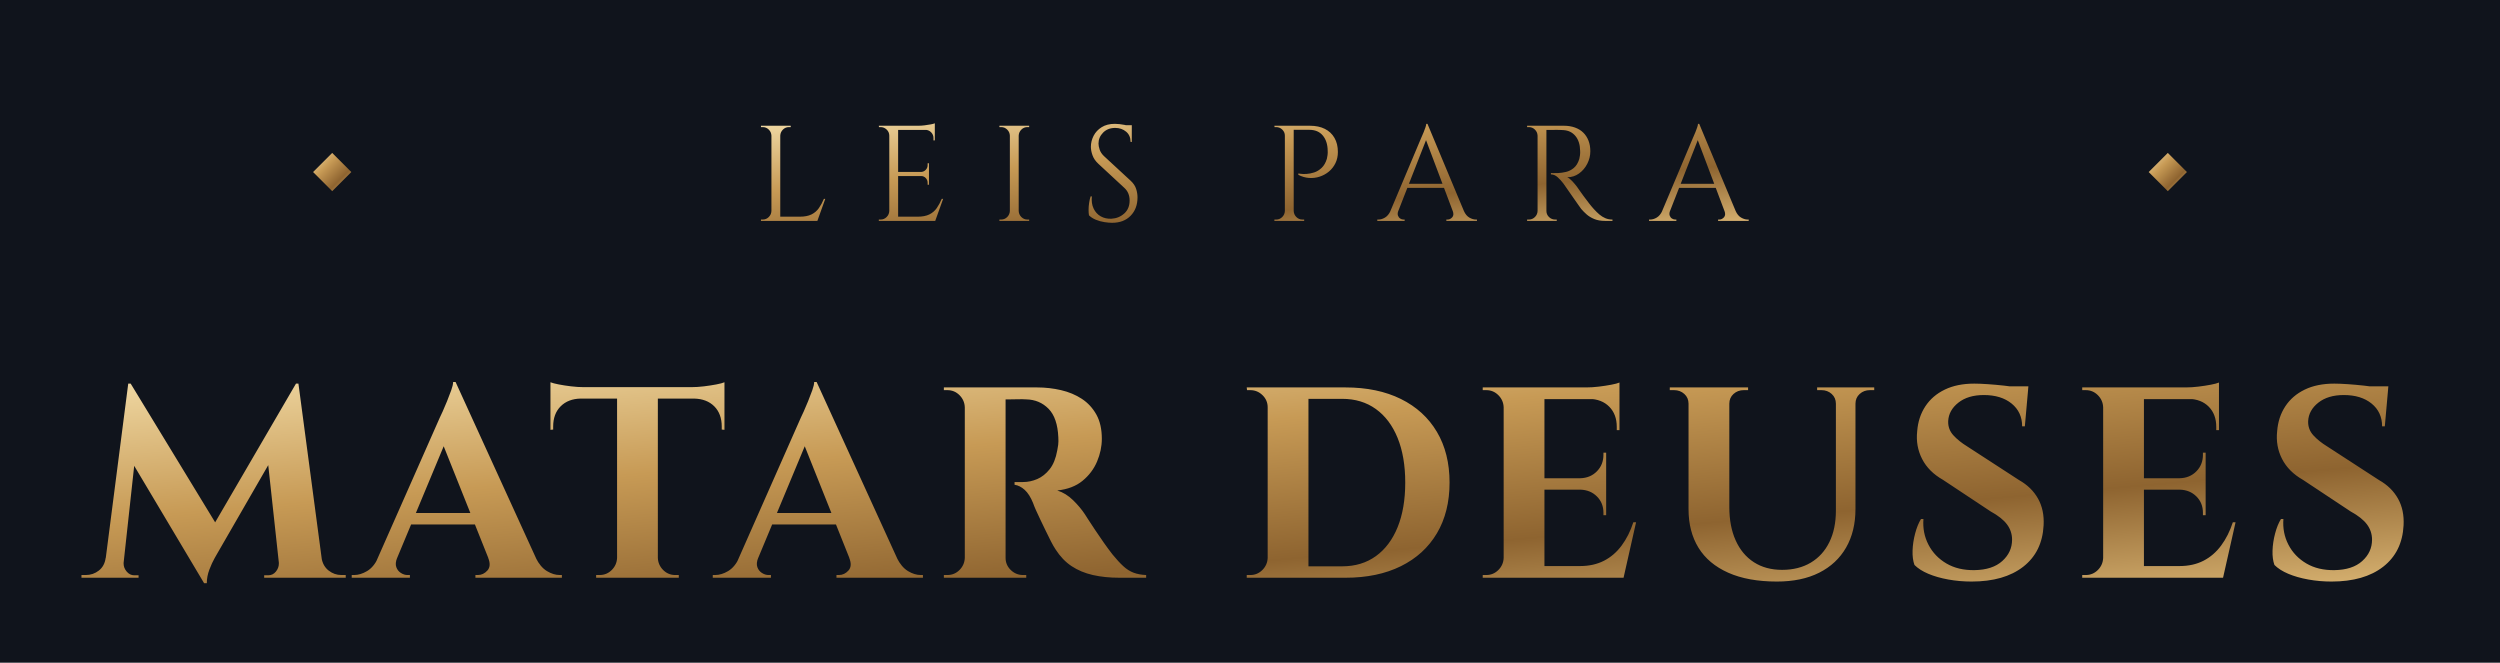
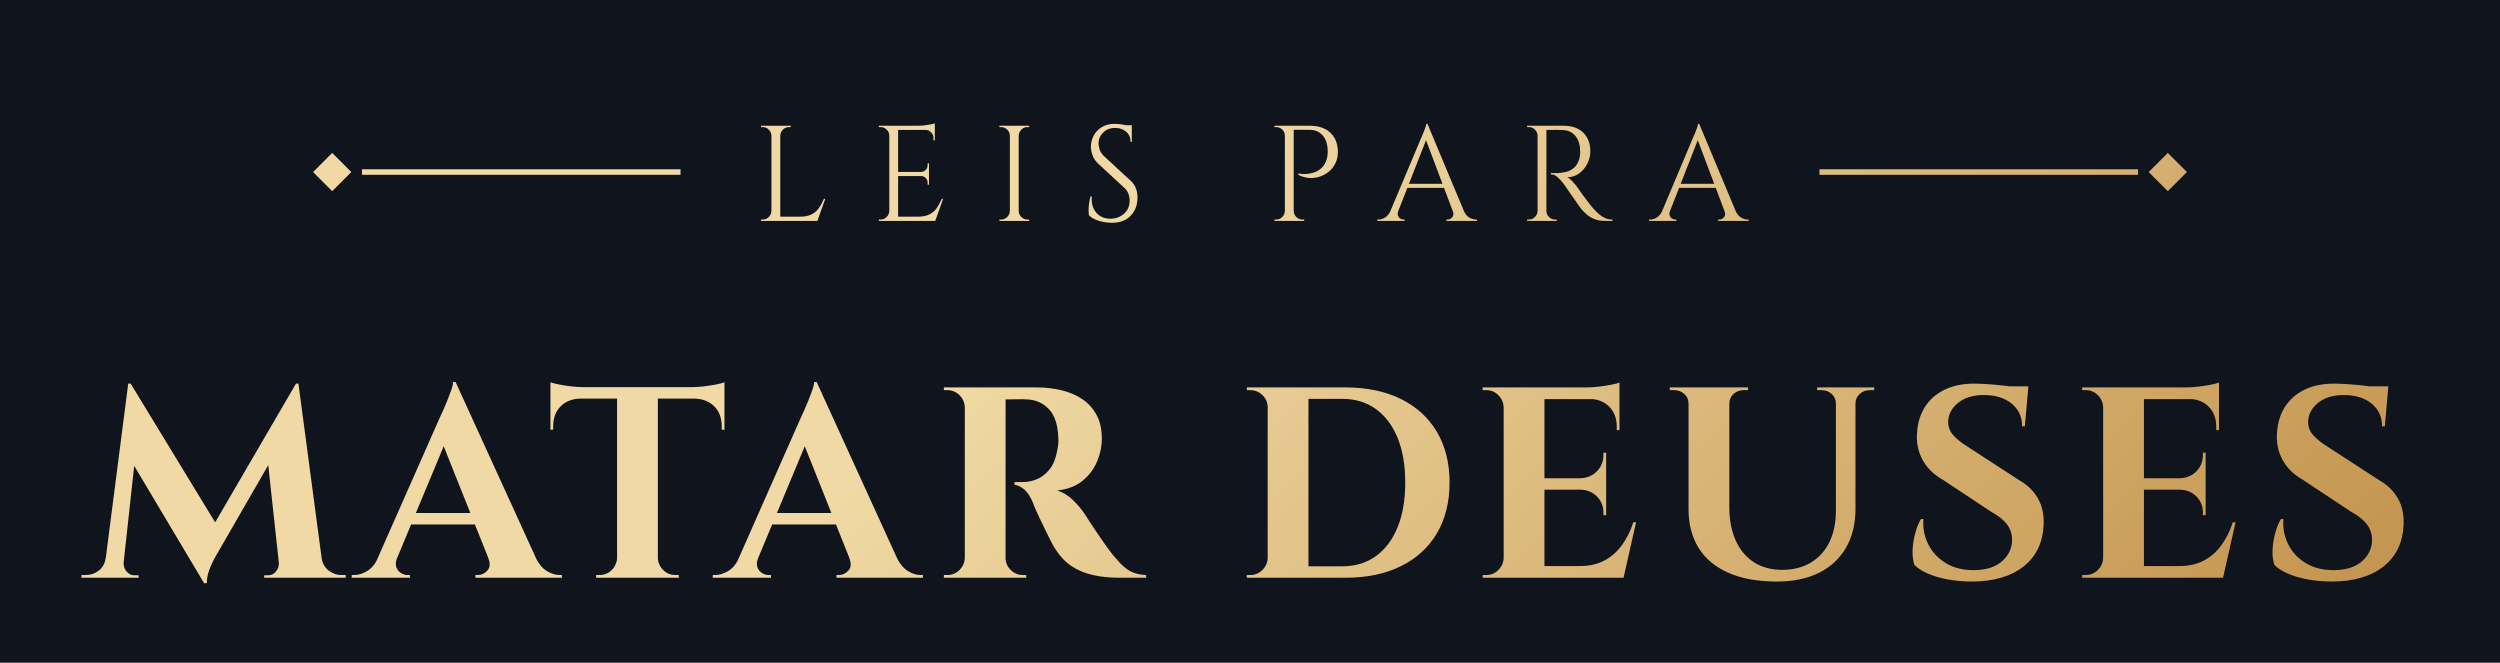
<svg xmlns="http://www.w3.org/2000/svg" viewBox="0 0 1177 312" width="1177" height="312">
  <defs>
-     <linearGradient id="noturno-g" x1="0" y1="0" x2="1" y2="1">
+     <linearGradient id="noturno-g" gradientUnits="userSpaceOnUse" x1="0" y1="0" x2="1000" y2="1000">
      <stop offset="0" stop-color="#F0D9A4" />
      <stop offset="0.35" stop-color="#C79A55" />
      <stop offset="0.7" stop-color="#8E6430" />
      <stop offset="1" stop-color="#D7B271" />
    </linearGradient>
  </defs>
  <rect width="1177" height="312" fill="#10141C" />
  <g transform="translate(588.5,40)">
    <path d="M-221.152 19.2V64.0H-225.312V19.2ZM-203.872 62.016V64.0H-221.344V62.016ZM-199.968 53.632 -203.68 64.0H-214.304L-212 62.016Q-208.608 62.016 -206.464 60.96Q-204.32 59.904 -202.976 57.984Q-201.632 56.064 -200.608 53.632ZM-225.12 59.328V64.0H-230.24V63.36Q-230.24 63.36 -229.824 63.36Q-229.408 63.36 -229.408 63.36Q-227.744 63.36 -226.56 62.176Q-225.376 60.992 -225.312 59.328ZM-225.12 23.872H-225.312Q-225.376 22.208 -226.56 21.024Q-227.744 19.84 -229.408 19.84Q-229.408 19.84 -229.824 19.84Q-230.24 19.84 -230.24 19.84V19.2H-225.12ZM-221.344 23.872V19.2H-216.224V19.84Q-216.288 19.84 -216.672 19.84Q-217.056 19.84 -217.056 19.84Q-218.72 19.84 -219.904 21.024Q-221.088 22.208 -221.152 23.872ZM-165.664 19.2V64.0H-169.824V19.2ZM-148.384 62.016V64.0H-165.856V62.016ZM-151.136 40.96V42.88H-165.856V40.96ZM-148.384 19.2V21.184H-165.856V19.2ZM-144.48 53.632 -148.192 64.0H-158.816L-156.512 62.016Q-153.12 62.016 -150.976 60.96Q-148.832 59.904 -147.488 57.984Q-146.144 56.064 -145.12 53.632ZM-151.136 42.752V46.976H-151.776V46.016Q-151.776 44.736 -152.672 43.808Q-153.568 42.88 -154.848 42.88V42.752ZM-151.136 36.864V41.088H-154.848V40.96Q-153.568 40.896 -152.672 39.968Q-151.776 39.04 -151.776 37.76V36.864ZM-148.384 20.992V26.112H-149.024V24.96Q-149.024 23.424 -150.112 22.304Q-151.2 21.184 -152.8 21.12V20.992ZM-148.384 18.048V19.904L-156.192 19.2Q-154.784 19.2 -153.216 19.008Q-151.648 18.816 -150.304 18.56Q-148.96 18.304 -148.384 18.048ZM-169.632 59.328V64.0H-174.752V63.36Q-174.752 63.36 -174.336 63.36Q-173.92 63.36 -173.92 63.36Q-172.256 63.36 -171.072 62.176Q-169.888 60.992 -169.824 59.328ZM-169.632 23.872H-169.824Q-169.824 22.208 -171.04 21.024Q-172.256 19.84 -173.92 19.84Q-173.92 19.84 -174.304 19.84Q-174.688 19.84 -174.688 19.84L-174.752 19.2H-169.632ZM-108.896 19.2V64.0H-113.056V19.2ZM-112.864 59.328V64.0H-117.984V63.36Q-117.984 63.36 -117.568 63.36Q-117.152 63.36 -117.152 63.36Q-115.488 63.36 -114.304 62.176Q-113.12 60.992 -113.056 59.328ZM-112.864 23.872H-113.056Q-113.12 22.208 -114.304 21.024Q-115.488 19.84 -117.152 19.84Q-117.152 19.84 -117.568 19.84Q-117.984 19.84 -117.984 19.84V19.2H-112.864ZM-109.088 59.328H-108.896Q-108.832 60.992 -107.648 62.176Q-106.464 63.36 -104.8 63.36Q-104.8 63.36 -104.416 63.36Q-104.032 63.36 -103.968 63.36V64.0H-109.088ZM-109.088 23.872V19.2H-103.968V19.84Q-104.032 19.84 -104.416 19.84Q-104.8 19.84 -104.8 19.84Q-106.464 19.84 -107.648 21.024Q-108.832 22.208 -108.896 23.872ZM-63.648 18.304Q-62.624 18.304 -61.44 18.432Q-60.256 18.56 -59.136 18.784Q-58.016 19.008 -57.088 19.232Q-56.16 19.456 -55.648 19.712V26.816H-56.224Q-56.224 23.744 -58.336 21.984Q-60.448 20.224 -63.456 20.224Q-66.976 20.224 -69.152 22.432Q-71.328 24.64 -71.328 27.584Q-71.328 28.8 -70.784 30.432Q-70.24 32.064 -68.768 33.472L-56.16 45.12Q-54.24 46.912 -53.6 48.96Q-52.96 51.008 -52.96 52.928Q-52.96 58.24 -56.192 61.568Q-59.424 64.896 -64.928 64.896Q-66.464 64.896 -68.544 64.576Q-70.624 64.256 -72.576 63.456Q-74.528 62.656 -75.808 61.376Q-76 60.352 -76 58.816Q-76 57.28 -75.744 55.584Q-75.488 53.888 -75.04 52.48H-74.464Q-74.784 55.744 -73.632 58.176Q-72.48 60.608 -70.272 61.856Q-68.064 63.104 -65.248 62.976Q-61.728 62.784 -59.2 60.512Q-56.672 58.24 -56.672 54.4Q-56.672 52.544 -57.312 51.04Q-57.952 49.536 -59.168 48.448L-71.456 37.056Q-73.376 35.264 -74.144 33.12Q-74.912 30.976 -74.912 29.12Q-74.912 26.432 -73.632 23.936Q-72.352 21.44 -69.824 19.872Q-67.296 18.304 -63.648 18.304ZM-55.648 18.944V20.288H-60.512V18.944ZM19.744 19.2H28.192Q32.288 19.2 35.232 20.672Q38.176 22.144 39.776 24.928Q41.376 27.712 41.376 31.552Q41.376 34.496 40.224 36.832Q39.072 39.168 37.152 40.768Q35.232 42.368 32.8 43.168Q30.368 43.968 27.776 43.776Q25.184 43.584 22.752 42.304V41.664Q22.752 41.664 23.84 41.824Q24.928 41.984 26.624 41.888Q28.32 41.792 30.208 41.184Q32.096 40.576 33.728 39.04Q35.36 37.504 36.192 34.752Q36.384 34.048 36.512 32.992Q36.64 31.936 36.576 30.912Q36.512 26.496 34.272 23.808Q32.032 21.12 27.936 21.12H20.384Q20.384 21.12 20.224 20.64Q20.064 20.16 19.904 19.68Q19.744 19.2 19.744 19.2ZM20.576 19.2V64.0H16.416V19.2ZM16.608 59.328V64.0H11.488V63.36Q11.488 63.36 11.904 63.36Q12.32 63.36 12.32 63.36Q13.984 63.36 15.168 62.176Q16.352 60.992 16.416 59.328ZM16.608 23.872H16.416Q16.416 22.208 15.2 21.024Q13.984 19.84 12.32 19.84Q12.32 19.84 11.936 19.84Q11.552 19.84 11.552 19.84L11.488 19.2H16.608ZM20.384 59.328H20.576Q20.64 60.992 21.824 62.176Q23.008 63.36 24.672 63.36Q24.672 63.36 25.088 63.36Q25.504 63.36 25.504 63.36V64.0H20.384ZM83.552 18.304 102.496 63.616H97.056L82.272 24.384ZM69.792 59.328Q69.344 60.608 69.664 61.504Q69.984 62.4 70.72 62.88Q71.456 63.36 72.224 63.36H72.8V64.0H59.936V63.36Q59.936 63.36 60.224 63.36Q60.512 63.36 60.512 63.36Q61.984 63.36 63.552 62.432Q65.12 61.504 66.144 59.328ZM83.552 18.304 84.128 22.784 68.064 63.808H64.224L80.608 24.896Q80.608 24.896 80.96 24.096Q81.312 23.296 81.792 22.144Q82.272 20.992 82.624 19.904Q82.976 18.816 82.976 18.304ZM92.576 46.528V48.448H72.544V46.528ZM95.456 59.328H100.704Q101.664 61.504 103.264 62.432Q104.864 63.36 106.336 63.36Q106.336 63.36 106.592 63.36Q106.848 63.36 106.848 63.36V64.0H92.448V63.36H93.024Q94.24 63.36 95.2 62.304Q96.16 61.248 95.456 59.328ZM138.72 19.2H147.744Q150.624 19.2 152.96 20.032Q155.296 20.864 156.896 22.432Q158.496 24.0 159.36 26.208Q160.224 28.416 160.224 31.232Q160.224 34.304 158.784 37.12Q157.344 39.936 154.88 41.696Q152.416 43.456 149.344 43.456Q150.432 43.904 151.712 45.28Q152.992 46.656 153.952 47.936Q153.952 47.936 154.816 49.184Q155.68 50.432 156.992 52.224Q158.304 54.016 159.648 55.744Q160.992 57.472 161.952 58.496Q163.232 59.904 164.512 60.992Q165.792 62.08 167.296 62.72Q168.8 63.36 170.656 63.36V64.0H167.136Q164.192 64.0 162.048 63.104Q159.904 62.208 158.432 60.896Q156.96 59.584 155.936 58.368Q155.744 58.112 154.88 56.896Q154.016 55.68 152.832 53.984Q151.648 52.288 150.496 50.624Q149.344 48.96 148.512 47.776Q147.68 46.592 147.552 46.4Q146.336 44.8 144.864 43.456Q143.392 42.112 141.664 42.112V41.472Q141.664 41.472 142.656 41.504Q143.648 41.536 145.056 41.472Q146.72 41.408 148.704 40.96Q150.688 40.512 152.416 39.104Q154.144 37.696 155.04 34.816Q155.232 34.112 155.36 33.056Q155.488 32.0 155.424 30.976Q155.36 26.624 153.216 24.032Q151.072 21.44 147.488 21.248Q145.696 21.12 143.808 21.152Q141.92 21.184 140.64 21.184Q139.36 21.184 139.36 21.184Q139.36 21.12 139.2 20.64Q139.04 20.16 138.88 19.68Q138.72 19.2 138.72 19.2ZM139.552 19.2V64.0H135.392V19.2ZM135.584 59.328V64.0H130.464V63.36Q130.464 63.36 130.88 63.36Q131.296 63.36 131.296 63.36Q132.96 63.36 134.144 62.176Q135.328 60.992 135.392 59.328ZM135.584 23.872H135.392Q135.328 22.208 134.144 21.024Q132.96 19.84 131.296 19.84Q131.296 19.84 130.88 19.84Q130.464 19.84 130.464 19.84V19.2H135.584ZM139.36 59.328H139.552Q139.552 60.992 140.768 62.176Q141.984 63.36 143.648 63.36Q143.648 63.36 144.032 63.36Q144.416 63.36 144.416 63.36V64.0H139.36ZM211.488 18.304 230.432 63.616H224.992L210.208 24.384ZM197.728 59.328Q197.28 60.608 197.6 61.504Q197.92 62.4 198.656 62.88Q199.392 63.36 200.16 63.36H200.736V64.0H187.872V63.36Q187.872 63.36 188.16 63.36Q188.448 63.36 188.448 63.36Q189.92 63.36 191.488 62.432Q193.056 61.504 194.08 59.328ZM211.488 18.304 212.064 22.784 196 63.808H192.16L208.544 24.896Q208.544 24.896 208.896 24.096Q209.248 23.296 209.728 22.144Q210.208 20.992 210.56 19.904Q210.912 18.816 210.912 18.304ZM220.512 46.528V48.448H200.48V46.528ZM223.392 59.328H228.64Q229.6 61.504 231.2 62.432Q232.8 63.36 234.272 63.36Q234.272 63.36 234.528 63.36Q234.784 63.36 234.784 63.36V64.0H220.384V63.36H220.96Q222.176 63.36 223.136 62.304Q224.096 61.248 223.392 59.328Z" fill="url(#noturno-g)" />
-     <line x1="-268.1" y1="41.0" x2="-418.1" y2="41.0" stroke="url(#noturno-g)" stroke-width="2.4" />
+     <rect x="-418.1" y="39.7" width="150.0" height="2.6" fill="url(#noturno-g)" />
    <polygon points="-441.1,41.0 -432.1,32.0 -423.1,41.0 -432.1,50.0" fill="url(#noturno-g)" />
-     <line x1="268.1" y1="41.0" x2="418.1" y2="41.0" stroke="url(#noturno-g)" stroke-width="2.4" />
+     <rect x="268.1" y="39.7" width="150.0" height="2.6" fill="url(#noturno-g)" />
    <polygon points="423.1,41.0 432.1,32.0 441.1,41.0 432.1,50.0" fill="url(#noturno-g)" />
    <path d="M-449.152 140.608 -448.128 154.56 -486.144 220.48Q-486.144 220.48 -487.424 222.72Q-488.704 224.96 -489.92 228.16Q-491.136 231.36 -491.136 234.56H-492.416L-497.408 223.424ZM-535.936 222.656V232.0H-550.144V230.72Q-550.016 230.72 -549.056 230.72Q-548.096 230.72 -548.096 230.72Q-544.64 230.72 -541.952 228.608Q-539.264 226.496 -538.752 222.656ZM-530.304 224.704Q-530.304 224.832 -530.304 224.96Q-530.304 225.088 -530.304 225.344Q-530.304 227.392 -528.832 229.12Q-527.36 230.848 -525.312 230.848H-523.264V232.0H-531.2V224.704ZM-528.128 140.608H-526.976L-522.496 153.408L-531.072 232.0H-539.904ZM-526.976 140.608 -485.12 209.344 -492.416 234.56 -530.304 170.944ZM-448 140.608 -435.84 232.0H-456.448L-462.848 173.12L-449.152 140.608ZM-439.808 222.656H-437.12Q-436.48 226.496 -433.792 228.608Q-431.104 230.72 -427.776 230.72Q-427.776 230.72 -426.752 230.72Q-425.728 230.72 -425.728 230.72V232.0H-439.808ZM-457.216 224.704H-456.32V232.0H-464.128V230.848H-462.208Q-460.032 230.848 -458.624 229.12Q-457.216 227.392 -457.216 225.344Q-457.216 225.088 -457.216 224.96Q-457.216 224.832 -457.216 224.704ZM-374.016 139.84 -332.288 231.232H-355.2L-381.824 164.544ZM-401.536 222.656Q-402.56 225.216 -401.92 227.008Q-401.28 228.8 -399.744 229.76Q-398.208 230.72 -396.672 230.72H-395.52V232.0H-422.912V230.72Q-422.912 230.72 -422.336 230.72Q-421.76 230.72 -421.76 230.72Q-418.816 230.72 -415.68 228.864Q-412.544 227.008 -410.496 222.656ZM-374.016 139.84 -373.504 155.456 -405.248 231.616H-414.592L-381.44 156.608Q-381.056 155.84 -380.096 153.728Q-379.136 151.616 -378.048 148.928Q-376.96 146.24 -376.064 143.744Q-375.168 141.248 -375.168 139.84ZM-360.576 201.536V206.912H-398.208V201.536ZM-358.656 222.656H-336.256Q-334.08 227.008 -331.008 228.864Q-327.936 230.72 -324.992 230.72Q-324.992 230.72 -324.48 230.72Q-323.968 230.72 -323.968 230.72V232.0H-364.672V230.72H-363.52Q-360.96 230.72 -359.04 228.608Q-357.12 226.496 -358.656 222.656ZM-278.784 142.784V232.0H-297.984V142.784ZM-247.424 142.272V147.648H-329.344V142.272ZM-247.424 147.264V162.368L-248.704 162.24V160.832Q-248.704 154.816 -252.224 151.296Q-255.744 147.776 -261.76 147.648V147.264ZM-247.424 139.968V143.68L-263.04 142.272Q-260.224 142.272 -257.088 141.888Q-253.952 141.504 -251.264 140.992Q-248.576 140.48 -247.424 139.968ZM-297.6 222.656V232.0H-307.84V230.72Q-307.84 230.72 -307.008 230.72Q-306.176 230.72 -306.176 230.72Q-302.848 230.72 -300.48 228.352Q-298.112 225.984 -297.984 222.656ZM-279.168 222.656H-278.784Q-278.656 225.984 -276.288 228.352Q-273.92 230.72 -270.592 230.72Q-270.592 230.72 -269.76 230.72Q-268.928 230.72 -268.928 230.72V232.0H-279.168ZM-315.136 147.264V147.648Q-321.024 147.776 -324.544 151.296Q-328.064 154.816 -328.064 160.832V162.24L-329.344 162.368V147.264ZM-329.344 139.968Q-328.064 140.48 -325.44 140.992Q-322.816 141.504 -319.616 141.888Q-316.416 142.272 -313.728 142.272L-329.344 143.68ZM-204.032 139.84 -162.304 231.232H-185.216L-211.84 164.544ZM-231.552 222.656Q-232.576 225.216 -231.936 227.008Q-231.296 228.8 -229.76 229.76Q-228.224 230.72 -226.688 230.72H-225.536V232.0H-252.928V230.72Q-252.928 230.72 -252.352 230.72Q-251.776 230.72 -251.776 230.72Q-248.832 230.72 -245.696 228.864Q-242.56 227.008 -240.512 222.656ZM-204.032 139.84 -203.52 155.456 -235.264 231.616H-244.608L-211.456 156.608Q-211.072 155.84 -210.112 153.728Q-209.152 151.616 -208.064 148.928Q-206.976 146.24 -206.08 143.744Q-205.184 141.248 -205.184 139.84ZM-190.592 201.536V206.912H-228.224V201.536ZM-188.672 222.656H-166.272Q-164.096 227.008 -161.024 228.864Q-157.952 230.72 -155.008 230.72Q-155.008 230.72 -154.496 230.72Q-153.984 230.72 -153.984 230.72V232.0H-194.688V230.72H-193.536Q-190.976 230.72 -189.056 228.608Q-187.136 226.496 -188.672 222.656ZM-116.736 142.4H-100.224Q-94.464 142.4 -88.96 143.68Q-83.456 144.96 -79.168 147.776Q-74.88 150.592 -72.32 155.2Q-69.76 159.808 -69.76 166.592Q-69.76 171.968 -72 177.28Q-74.24 182.592 -78.848 186.368Q-83.456 190.144 -90.752 190.912Q-86.656 192.192 -83.264 195.52Q-79.872 198.848 -77.696 202.176Q-77.568 202.432 -76.224 204.48Q-74.88 206.528 -72.896 209.536Q-70.912 212.544 -68.736 215.616Q-66.56 218.688 -64.768 220.992Q-61.952 224.448 -59.648 226.56Q-57.344 228.672 -54.784 229.632Q-52.224 230.592 -48.896 230.72V232.0H-61.44Q-68.352 232.0 -73.984 230.72Q-79.616 229.44 -83.968 226.56Q-88.32 223.68 -91.52 218.688Q-92.544 217.152 -93.76 214.784Q-94.976 212.416 -96.256 209.728Q-97.536 207.04 -98.752 204.544Q-99.968 202.048 -100.864 200.0Q-101.76 197.952 -102.144 196.8Q-103.808 192.704 -106.048 190.656Q-108.288 188.608 -110.848 188.224V186.944Q-110.464 186.944 -109.312 186.944Q-108.16 186.944 -106.88 186.944Q-103.424 186.944 -100.16 185.536Q-96.896 184.128 -94.336 180.928Q-91.776 177.728 -90.752 172.096Q-90.496 170.944 -90.304 169.408Q-90.112 167.872 -90.24 165.952Q-90.624 156.736 -94.848 152.448Q-99.072 148.16 -105.344 148.032Q-107.136 147.904 -109.248 147.968Q-111.36 148.032 -113.088 148.032Q-114.816 148.032 -115.456 148.032Q-115.456 147.904 -115.776 146.56Q-116.096 145.216 -116.416 143.808Q-116.736 142.4 -116.736 142.4ZM-115.072 142.4V232.0H-134.272V142.4ZM-133.888 222.656V232.0H-144.128V230.72Q-144 230.72 -143.296 230.72Q-142.592 230.72 -142.464 230.72Q-139.136 230.72 -136.768 228.352Q-134.4 225.984 -134.272 222.656ZM-133.888 151.744H-134.272Q-134.4 148.416 -136.768 146.048Q-139.136 143.68 -142.464 143.68Q-142.592 143.68 -143.296 143.68Q-144 143.68 -144.128 143.68V142.4H-133.888ZM-115.456 222.656H-115.072Q-115.072 225.984 -112.64 228.352Q-110.208 230.72 -106.88 230.72Q-106.624 230.72 -105.984 230.72Q-105.344 230.72 -105.344 230.72V232.0H-115.456ZM44.928 142.4Q60.032 142.4 71.04 147.84Q82.048 153.28 88 163.328Q93.952 173.376 93.952 187.2Q93.952 201.024 88 211.072Q82.048 221.12 71.04 226.56Q60.032 232.0 44.928 232.0H14.464L14.336 226.624Q18.048 226.624 22.08 226.624Q26.112 226.624 29.888 226.624Q33.664 226.624 36.736 226.624Q39.808 226.624 41.6 226.624Q43.392 226.624 43.392 226.624Q52.608 226.624 59.264 221.824Q65.92 217.024 69.504 208.192Q73.088 199.36 73.088 187.2Q73.088 175.04 69.504 166.208Q65.92 157.376 59.264 152.576Q52.608 147.776 43.392 147.776Q43.392 147.776 41.536 147.776Q39.68 147.776 36.48 147.776Q33.28 147.776 29.312 147.776Q25.344 147.776 21.12 147.776Q16.896 147.776 13.056 147.776V142.4ZM27.52 142.4V232.0H8.32V142.4ZM8.704 222.656V232.0H-1.536V230.72Q-1.536 230.72 -0.704 230.72Q0.128 230.72 0.128 230.72Q3.456 230.72 5.824 228.352Q8.192 225.984 8.32 222.656ZM8.704 151.744H8.32Q8.32 148.416 5.888 146.048Q3.456 143.68 0.128 143.68Q0.128 143.68 -0.64 143.68Q-1.408 143.68 -1.408 143.68L-1.536 142.4H8.704ZM138.624 142.4V232.0H119.424V142.4ZM172.416 226.496 175.488 232.0H138.24V226.496ZM167.68 185.152V190.528H138.24V185.152ZM173.952 142.4V147.904H138.24V142.4ZM181.76 205.888 175.872 232.0H150.784L155.392 226.496Q161.792 226.496 166.656 224.0Q171.52 221.504 174.976 216.832Q178.432 212.16 180.48 205.888ZM167.68 190.272V202.56H166.4V201.408Q166.4 196.8 163.328 193.728Q160.256 190.656 155.52 190.528V190.272ZM167.68 173.12V185.408H155.52V185.152Q160.256 185.024 163.328 181.888Q166.4 178.752 166.4 174.144V173.12ZM173.952 147.52V162.496H172.672V160.96Q172.672 155.072 169.152 151.488Q165.632 147.904 159.616 147.776V147.52ZM173.952 140.096V143.808L158.336 142.4Q161.152 142.4 164.288 142.016Q167.424 141.632 170.112 141.12Q172.8 140.608 173.952 140.096ZM119.808 222.656V232.0H109.568V230.72Q109.568 230.72 110.4 230.72Q111.232 230.72 111.232 230.72Q114.56 230.72 116.928 228.352Q119.296 225.984 119.424 222.656ZM119.808 151.744H119.424Q119.296 148.416 116.928 146.048Q114.56 143.68 111.232 143.68Q111.232 143.68 110.4 143.68Q109.568 143.68 109.568 143.68V142.4H119.808ZM225.664 142.4V198.72Q225.664 207.808 228.672 214.464Q231.68 221.12 237.248 224.704Q242.816 228.288 250.496 228.288Q258.304 228.288 264.0 224.896Q269.696 221.504 272.768 215.232Q275.84 208.96 275.84 200.384V142.4H285.056V199.616Q285.056 210.112 280.64 217.792Q276.224 225.472 267.968 229.632Q259.712 233.792 248.064 233.792Q234.496 233.792 225.152 229.632Q215.808 225.472 211.136 217.856Q206.464 210.24 206.464 199.744V142.4ZM206.848 142.4V150.08H206.464Q206.464 147.264 204.48 145.472Q202.496 143.68 199.68 143.68Q199.68 143.68 198.656 143.68Q197.632 143.68 197.632 143.68V142.4ZM234.496 142.4V143.68Q234.496 143.68 233.472 143.68Q232.448 143.68 232.448 143.68Q229.632 143.68 227.648 145.472Q225.664 147.264 225.664 150.08H225.408V142.4ZM276.224 142.4V150.08H275.84Q275.84 147.264 273.856 145.472Q271.872 143.68 269.056 143.68Q269.056 143.68 268.032 143.68Q267.008 143.68 267.008 143.68V142.4ZM293.888 142.4V143.68Q293.888 143.68 292.864 143.68Q291.84 143.68 291.84 143.68Q289.024 143.68 287.04 145.472Q285.056 147.264 285.056 150.08H284.8V142.4ZM340.992 140.608Q343.552 140.608 347.328 140.864Q351.104 141.12 355.136 141.568Q359.168 142.016 362.176 142.464Q365.184 142.912 366.336 143.424L364.8 160.704H363.52Q363.52 154.048 358.592 150.016Q353.664 145.984 345.472 145.984Q338.048 145.984 333.504 149.568Q328.96 153.152 328.704 158.272Q328.576 162.112 331.136 164.928Q333.696 167.744 337.664 170.176L362.112 186.048Q368 189.376 371.008 194.752Q374.016 200.128 373.632 207.296Q372.992 219.84 364.032 226.816Q355.072 233.792 339.712 233.792Q334.08 233.792 328.768 232.832Q323.456 231.872 319.36 230.144Q315.264 228.416 312.832 225.984Q311.808 223.168 311.936 219.2Q312.064 215.232 313.152 211.136Q314.24 207.04 315.904 204.352H317.056Q316.544 210.88 319.424 216.448Q322.304 222.016 327.872 225.28Q333.44 228.544 341.12 228.416Q349.568 228.288 354.176 224.128Q358.784 219.968 358.784 214.08Q358.784 210.112 356.416 206.912Q354.048 203.712 348.672 200.768L326.272 185.92Q319.488 182.08 316.416 176.064Q313.344 170.048 314.112 163.008Q314.624 156.352 317.952 151.296Q321.28 146.24 327.104 143.424Q332.928 140.608 340.992 140.608ZM366.464 141.888 366.208 144.576H351.104V141.888ZM420.864 142.4V232.0H401.664V142.4ZM454.656 226.496 457.728 232.0H420.48V226.496ZM449.92 185.152V190.528H420.48V185.152ZM456.192 142.4V147.904H420.48V142.4ZM464 205.888 458.112 232.0H433.024L437.632 226.496Q444.032 226.496 448.896 224.0Q453.76 221.504 457.216 216.832Q460.672 212.16 462.72 205.888ZM449.92 190.272V202.56H448.64V201.408Q448.64 196.8 445.568 193.728Q442.496 190.656 437.76 190.528V190.272ZM449.92 173.12V185.408H437.76V185.152Q442.496 185.024 445.568 181.888Q448.64 178.752 448.64 174.144V173.12ZM456.192 147.52V162.496H454.912V160.96Q454.912 155.072 451.392 151.488Q447.872 147.904 441.856 147.776V147.52ZM456.192 140.096V143.808L440.576 142.4Q443.392 142.4 446.528 142.016Q449.664 141.632 452.352 141.12Q455.04 140.608 456.192 140.096ZM402.048 222.656V232.0H391.808V230.72Q391.808 230.72 392.64 230.72Q393.472 230.72 393.472 230.72Q396.8 230.72 399.168 228.352Q401.536 225.984 401.664 222.656ZM402.048 151.744H401.664Q401.536 148.416 399.168 146.048Q396.8 143.68 393.472 143.68Q393.472 143.68 392.64 143.68Q391.808 143.68 391.808 143.68V142.4H402.048ZM510.464 140.608Q513.024 140.608 516.8 140.864Q520.576 141.12 524.608 141.568Q528.64 142.016 531.648 142.464Q534.656 142.912 535.808 143.424L534.272 160.704H532.992Q532.992 154.048 528.064 150.016Q523.136 145.984 514.944 145.984Q507.52 145.984 502.976 149.568Q498.432 153.152 498.176 158.272Q498.048 162.112 500.608 164.928Q503.168 167.744 507.136 170.176L531.584 186.048Q537.472 189.376 540.48 194.752Q543.488 200.128 543.104 207.296Q542.464 219.84 533.504 226.816Q524.544 233.792 509.184 233.792Q503.552 233.792 498.24 232.832Q492.928 231.872 488.832 230.144Q484.736 228.416 482.304 225.984Q481.28 223.168 481.408 219.2Q481.536 215.232 482.624 211.136Q483.712 207.04 485.376 204.352H486.528Q486.016 210.88 488.896 216.448Q491.776 222.016 497.344 225.28Q502.912 228.544 510.592 228.416Q519.04 228.288 523.648 224.128Q528.256 219.968 528.256 214.08Q528.256 210.112 525.888 206.912Q523.52 203.712 518.144 200.768L495.744 185.92Q488.96 182.08 485.888 176.064Q482.816 170.048 483.584 163.008Q484.096 156.352 487.424 151.296Q490.752 146.24 496.576 143.424Q502.4 140.608 510.464 140.608ZM535.936 141.888 535.68 144.576H520.576V141.888Z" fill="url(#noturno-g)" />
  </g>
</svg>
